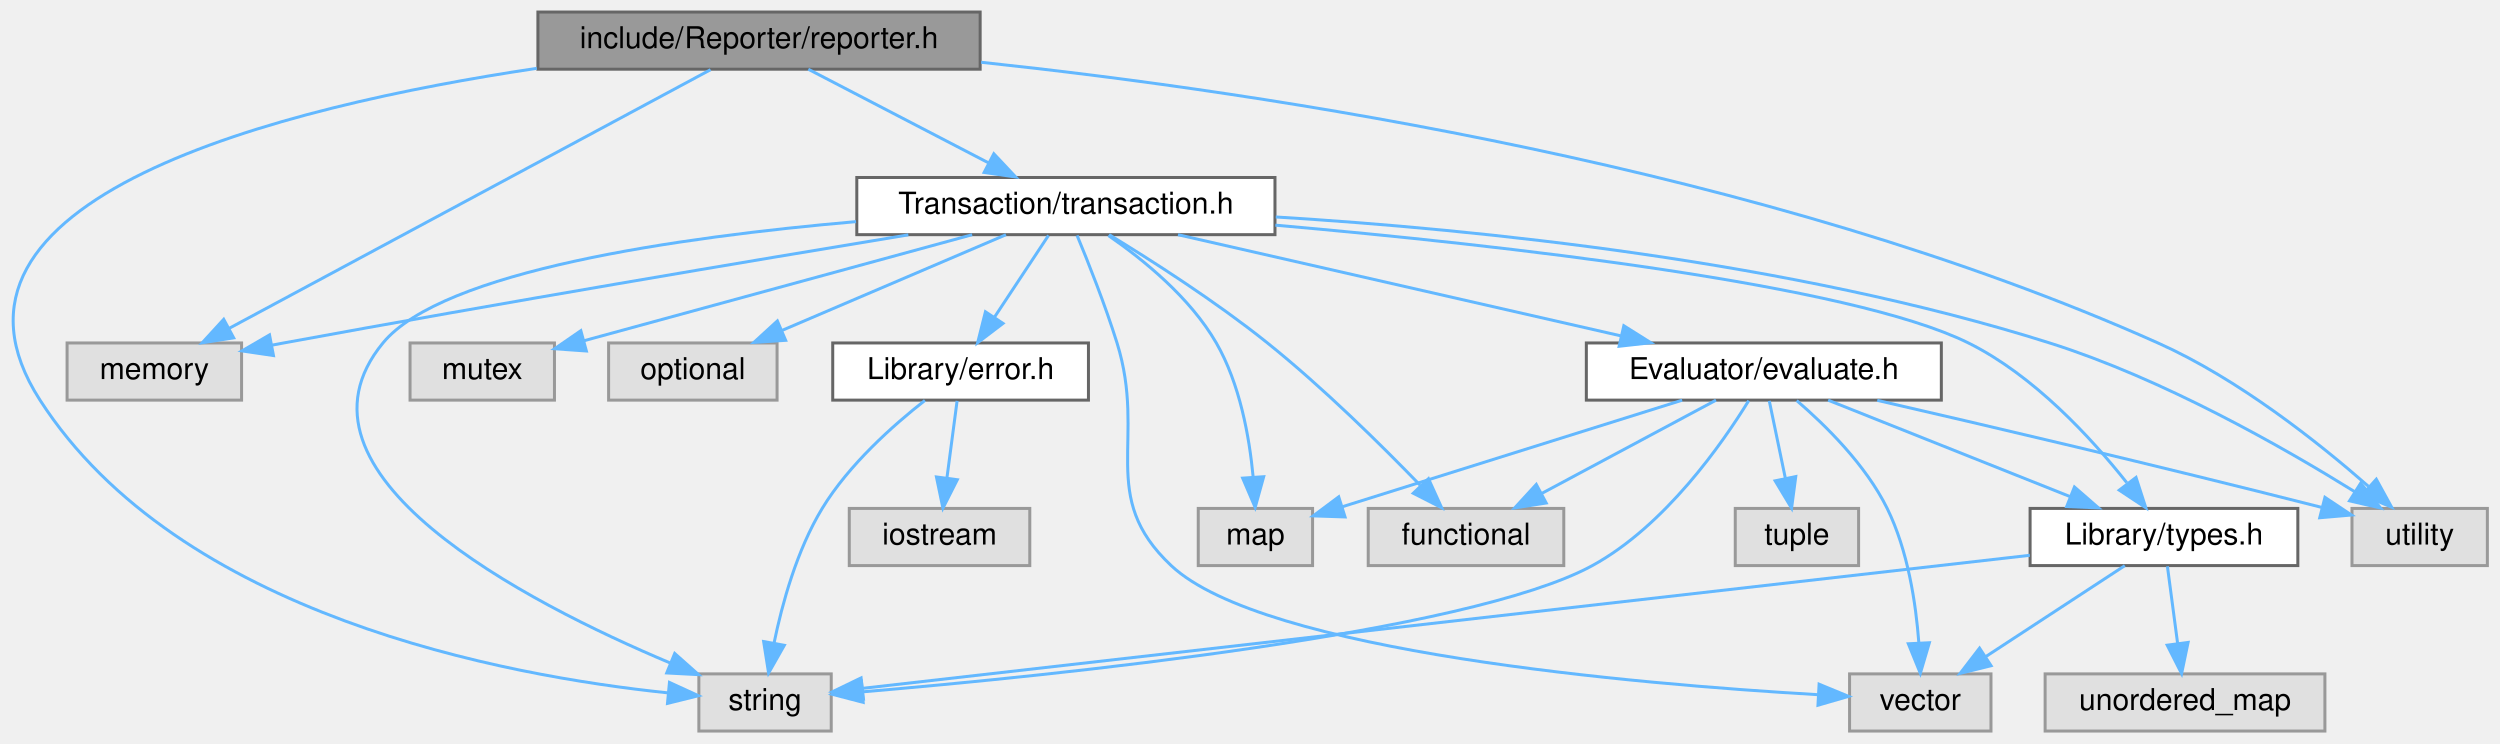
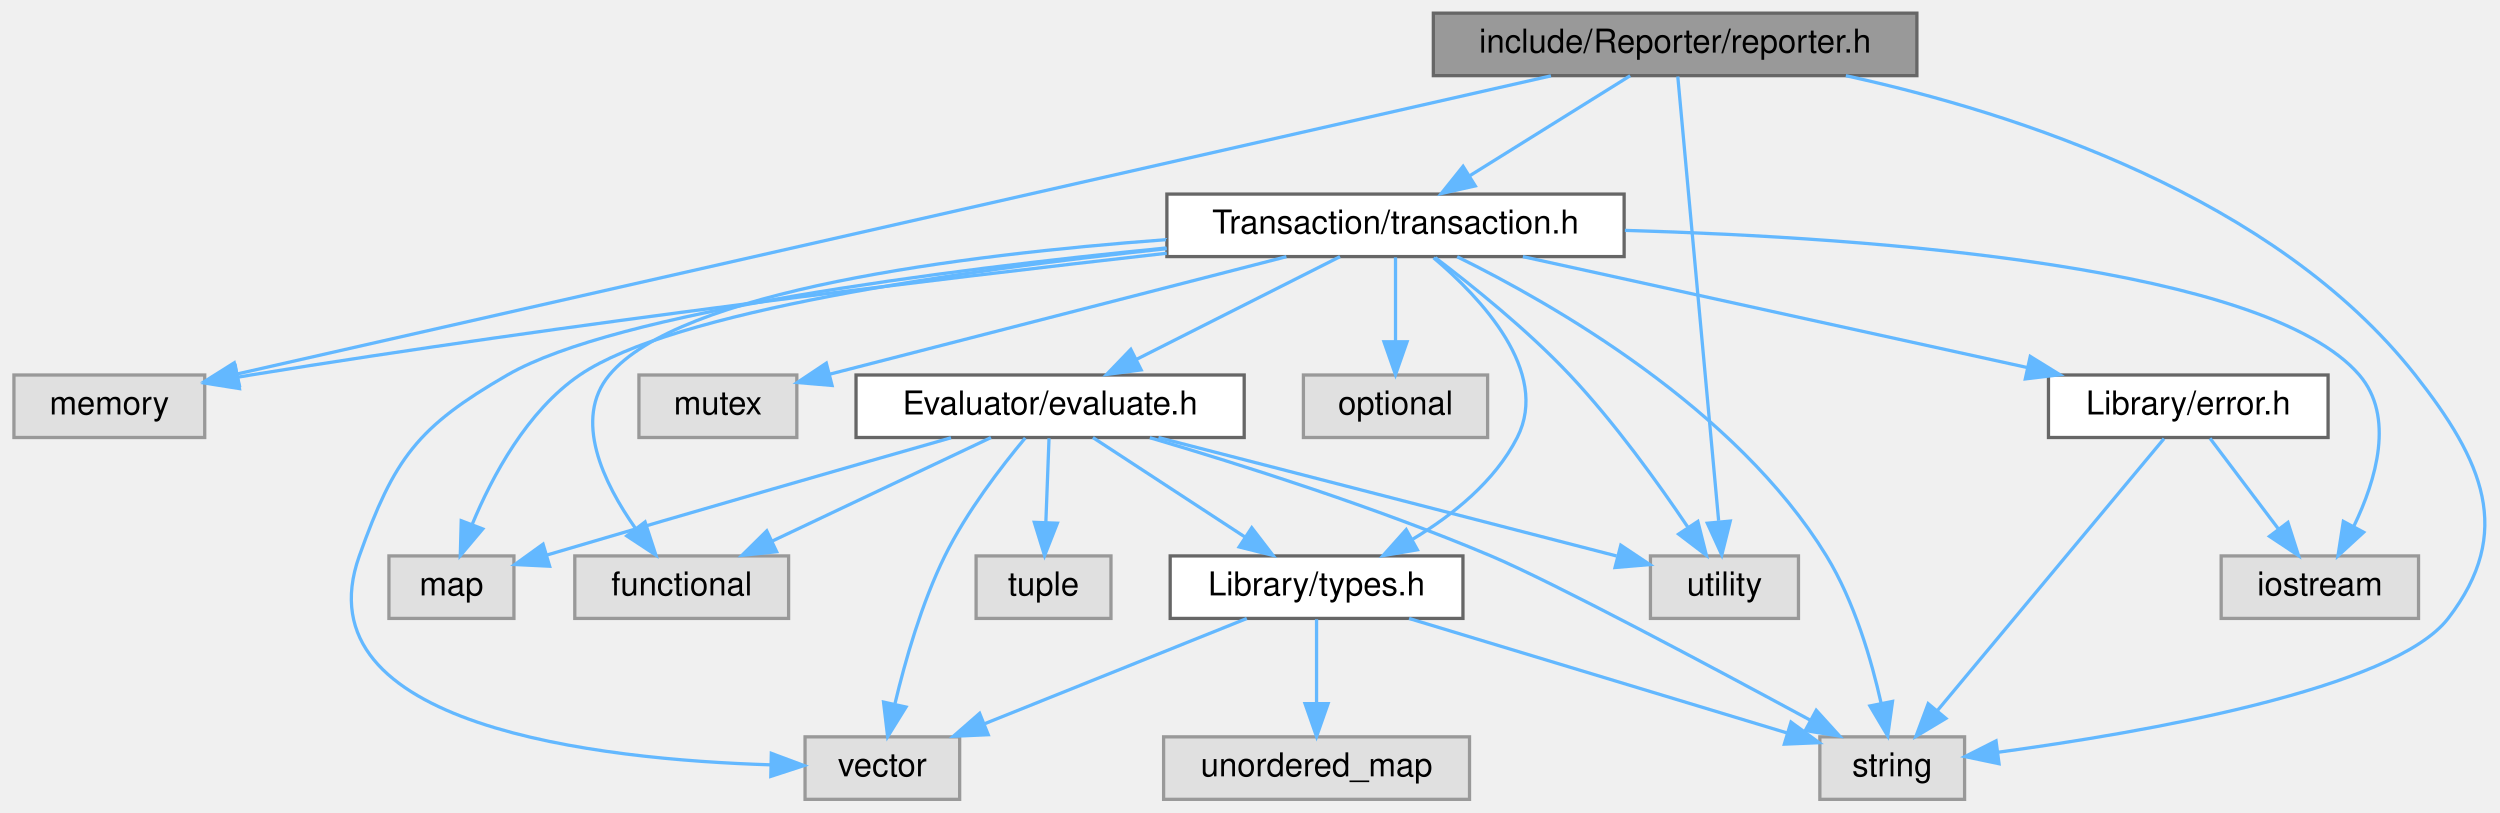
- <svg xmlns="http://www.w3.org/2000/svg" xmlns:xlink="http://www.w3.org/1999/xlink" width="831pt" height="247pt" viewBox="0.00 0.00 830.60 247.00">
+ <svg xmlns="http://www.w3.org/2000/svg" xmlns:xlink="http://www.w3.org/1999/xlink" width="760pt" height="247pt" viewBox="0.00 0.00 759.53 247.00">
  <g id="graph0" class="graph" transform="scale(1 1) rotate(0) translate(4 243)">
    <g id="Node000001" class="node">
      <g id="a_Node000001">
        <a xlink:title=" ">
-           <polygon fill="#999999" stroke="#666666" points="321.6,-239 174.6,-239 174.6,-220 321.6,-220 321.6,-239" />
-           <text text-anchor="middle" x="248.1" y="-227" font-family="Helvetica,sans-Serif" font-size="10.00">include/Reporter/reporter.h</text>
+           <polygon fill="#999999" stroke="#666666" points="578.5,-239 431.5,-239 431.5,-220 578.5,-220 578.5,-239" />
+           <text text-anchor="middle" x="505" y="-227" font-family="Helvetica,sans-Serif" font-size="10.00">include/Reporter/reporter.h</text>
        </a>
      </g>
    </g>
    <g id="Node000002" class="node">
      <g id="a_Node000002">
        <a xlink:title=" ">
-           <polygon fill="#e0e0e0" stroke="#999999" points="76.1,-129 18.1,-129 18.1,-110 76.1,-110 76.1,-129" />
-           <text text-anchor="middle" x="47.1" y="-117" font-family="Helvetica,sans-Serif" font-size="10.00">memory</text>
+           <polygon fill="#e0e0e0" stroke="#999999" points="58,-129 0,-129 0,-110 58,-110 58,-129" />
+           <text text-anchor="middle" x="29" y="-117" font-family="Helvetica,sans-Serif" font-size="10.00">memory</text>
        </a>
      </g>
    </g>
    <g id="edge1_Node000001_Node000002" class="edge">
      <g id="a_edge1_Node000001_Node000002">
        <a xlink:title=" ">
-           <path fill="none" stroke="#63b8ff" d="M231.99,-219.84C196.99,-201.04 113.79,-156.33 71.98,-133.87" />
-           <polygon fill="#63b8ff" stroke="#63b8ff" points="73.47,-130.7 63.01,-129.05 70.16,-136.86 73.47,-130.7" />
+           <path fill="none" stroke="#63b8ff" d="M467.25,-219.94C378.54,-199.81 157.51,-149.66 67.78,-129.3" />
+           <polygon fill="#63b8ff" stroke="#63b8ff" points="68.53,-125.88 58.01,-127.08 66.98,-132.71 68.53,-125.88" />
        </a>
      </g>
    </g>
    <g id="Node000003" class="node">
      <g id="a_Node000003">
        <a xlink:title=" ">
-           <polygon fill="#e0e0e0" stroke="#999999" points="272.1,-19 228.1,-19 228.1,0 272.1,0 272.1,-19" />
-           <text text-anchor="middle" x="250.1" y="-7" font-family="Helvetica,sans-Serif" font-size="10.00">string</text>
+           <polygon fill="#e0e0e0" stroke="#999999" points="593,-19 549,-19 549,0 593,0 593,-19" />
+           <text text-anchor="middle" x="571" y="-7" font-family="Helvetica,sans-Serif" font-size="10.00">string</text>
        </a>
      </g>
    </g>
    <g id="edge2_Node000001_Node000003" class="edge">
      <g id="a_edge2_Node000001_Node000003">
        <a xlink:title=" ">
-           <path fill="none" stroke="#63b8ff" d="M174.23,-220.29C89.04,-207.53 -34.09,-177.07 9.1,-110 55.16,-38.46 163.51,-18.33 217.84,-12.69" />
-           <polygon fill="#63b8ff" stroke="#63b8ff" points="218.33,-16.16 227.96,-11.74 217.67,-9.19 218.33,-16.16" />
+           <path fill="none" stroke="#63b8ff" d="M556.9,-219.99C608.94,-208.61 687.32,-183.19 730,-129 750.53,-102.93 760.26,-81.29 740,-55 723.41,-33.48 647.28,-20.29 603.07,-14.3" />
+           <polygon fill="#63b8ff" stroke="#63b8ff" points="603.47,-10.83 593.1,-13 602.56,-17.77 603.47,-10.83" />
        </a>
      </g>
    </g>
    <g id="Node000004" class="node">
      <g id="a_Node000004">
        <a xlink:title=" ">
-           <polygon fill="#e0e0e0" stroke="#999999" points="822.6,-74 777.6,-74 777.6,-55 822.6,-55 822.6,-74" />
-           <text text-anchor="middle" x="800.1" y="-62" font-family="Helvetica,sans-Serif" font-size="10.00">utility</text>
+           <polygon fill="#e0e0e0" stroke="#999999" points="542.5,-74 497.5,-74 497.5,-55 542.5,-55 542.5,-74" />
+           <text text-anchor="middle" x="520" y="-62" font-family="Helvetica,sans-Serif" font-size="10.00">utility</text>
        </a>
      </g>
    </g>
    <g id="edge3_Node000001_Node000004" class="edge">
      <g id="a_edge3_Node000001_Node000004">
        <a xlink:title=" ">
-           <path fill="none" stroke="#63b8ff" d="M321.93,-222.3C416.2,-212.26 582.73,-187.32 713.1,-129 739.84,-117.04 766.44,-95.93 783.05,-81.35" />
-           <polygon fill="#63b8ff" stroke="#63b8ff" points="785.68,-83.7 790.78,-74.41 781,-78.49 785.68,-83.7" />
+           <path fill="none" stroke="#63b8ff" d="M505.81,-219.74C508.15,-194.31 514.98,-120.08 518.23,-84.69" />
+           <polygon fill="#63b8ff" stroke="#63b8ff" points="521.76,-84.59 519.19,-74.31 514.79,-83.94 521.76,-84.59" />
        </a>
      </g>
    </g>
    <g id="Node000005" class="node">
      <g id="a_Node000005">
        <a xlink:href="transaction_8h_source.html" target="_top" xlink:title=" ">
-           <polygon fill="white" stroke="#666666" points="419.6,-184 280.6,-184 280.6,-165 419.6,-165 419.6,-184" />
-           <text text-anchor="middle" x="350.1" y="-172" font-family="Helvetica,sans-Serif" font-size="10.00">Transaction/transaction.h</text>
+           <polygon fill="white" stroke="#666666" points="489.5,-184 350.5,-184 350.5,-165 489.5,-165 489.5,-184" />
+           <text text-anchor="middle" x="420" y="-172" font-family="Helvetica,sans-Serif" font-size="10.00">Transaction/transaction.h</text>
        </a>
      </g>
    </g>
    <g id="edge4_Node000001_Node000005" class="edge">
      <g id="a_edge4_Node000001_Node000005">
        <a xlink:title=" ">
-           <path fill="none" stroke="#63b8ff" d="M264.49,-219.98C280.67,-211.57 305.67,-198.59 324.48,-188.81" />
-           <polygon fill="#63b8ff" stroke="#63b8ff" points="326.15,-191.89 333.41,-184.17 322.92,-185.68 326.15,-191.89" />
-         </a>
-       </g>
-     </g>
-     <g id="edge8_Node000005_Node000002" class="edge">
-       <g id="a_edge8_Node000005_Node000002">
-         <a xlink:title=" ">
-           <path fill="none" stroke="#63b8ff" d="M297.74,-164.94C245.18,-156.26 161.93,-142.24 90.1,-129 88.84,-128.77 87.55,-128.53 86.26,-128.28" />
-           <polygon fill="#63b8ff" stroke="#63b8ff" points="86.7,-124.81 76.22,-126.36 85.39,-131.68 86.7,-124.81" />
-         </a>
-       </g>
-     </g>
-     <g id="edge5_Node000005_Node000003" class="edge">
-       <g id="a_edge5_Node000005_Node000003">
-         <a xlink:title=" ">
-           <path fill="none" stroke="#63b8ff" d="M280.35,-169.33C221.16,-164.17 142.78,-152.92 123.1,-129 87.51,-85.76 170.39,-42.9 218.58,-22.62" />
-           <polygon fill="#63b8ff" stroke="#63b8ff" points="220.07,-25.79 228,-18.75 217.42,-19.31 220.07,-25.79" />
-         </a>
-       </g>
-     </g>
-     <g id="edge6_Node000005_Node000004" class="edge">
-       <g id="a_edge6_Node000005_Node000004">
-         <a xlink:title=" ">
-           <path fill="none" stroke="#63b8ff" d="M419.86,-170.88C487.11,-166.76 591.05,-156.18 677.1,-129 714.73,-117.12 754.69,-94.35 778.51,-79.55" />
-           <polygon fill="#63b8ff" stroke="#63b8ff" points="780.51,-82.43 787.1,-74.13 776.78,-76.51 780.51,-82.43" />
+           <path fill="none" stroke="#63b8ff" d="M491.34,-219.98C478.16,-211.77 457.97,-199.18 442.43,-189.49" />
+           <polygon fill="#63b8ff" stroke="#63b8ff" points="444.24,-186.49 433.91,-184.17 440.54,-192.43 444.24,-186.49" />
+         </a>
+       </g>
+     </g>
+     <g id="edge9_Node000005_Node000002" class="edge">
+       <g id="a_edge9_Node000005_Node000002">
+         <a xlink:title=" ">
+           <path fill="none" stroke="#63b8ff" d="M350.47,-166.02C280.08,-158.11 168.19,-144.64 72,-129 70.73,-128.79 69.45,-128.58 68.15,-128.35" />
+           <polygon fill="#63b8ff" stroke="#63b8ff" points="68.56,-124.87 58.1,-126.53 67.31,-131.76 68.56,-124.87" />
+         </a>
+       </g>
+     </g>
+     <g id="edge6_Node000005_Node000003" class="edge">
+       <g id="a_edge6_Node000005_Node000003">
+         <a xlink:title=" ">
+           <path fill="none" stroke="#63b8ff" d="M438.74,-164.95C467.88,-150.61 523.54,-118.81 551,-74 559.49,-60.14 564.69,-42.35 567.65,-29.12" />
+           <polygon fill="#63b8ff" stroke="#63b8ff" points="571.09,-29.77 569.63,-19.28 564.23,-28.39 571.09,-29.77" />
+         </a>
+       </g>
+     </g>
+     <g id="edge7_Node000005_Node000004" class="edge">
+       <g id="a_edge7_Node000005_Node000004">
+         <a xlink:title=" ">
+           <path fill="none" stroke="#63b8ff" d="M432.07,-164.68C443.29,-156.19 460.16,-142.65 473,-129 486.61,-114.53 499.87,-96.11 508.81,-82.83" />
+           <polygon fill="#63b8ff" stroke="#63b8ff" points="511.91,-84.49 514.5,-74.21 506.07,-80.63 511.91,-84.49" />
        </a>
      </g>
    </g>
    <g id="Node000006" class="node">
      <g id="a_Node000006">
        <a xlink:title=" ">
-           <polygon fill="#e0e0e0" stroke="#999999" points="657.6,-19 610.6,-19 610.6,0 657.6,0 657.6,-19" />
-           <text text-anchor="middle" x="634.1" y="-7" font-family="Helvetica,sans-Serif" font-size="10.00">vector</text>
-         </a>
-       </g>
-     </g>
-     <g id="edge7_Node000005_Node000006" class="edge">
-       <g id="a_edge7_Node000005_Node000006">
-         <a xlink:title=" ">
-           <path fill="none" stroke="#63b8ff" d="M353.82,-164.75C357.51,-155.86 363.17,-141.63 367.1,-129 377.16,-96.68 360.44,-78.18 385.1,-55 415.66,-26.27 539.26,-15.64 600.03,-12.09" />
-           <polygon fill="#63b8ff" stroke="#63b8ff" points="600.47,-15.57 610.26,-11.53 600.09,-8.58 600.47,-15.57" />
+           <polygon fill="#e0e0e0" stroke="#999999" points="731,-74 671,-74 671,-55 731,-55 731,-74" />
+           <text text-anchor="middle" x="701" y="-62" font-family="Helvetica,sans-Serif" font-size="10.00">iostream</text>
+         </a>
+       </g>
+     </g>
+     <g id="edge5_Node000005_Node000006" class="edge">
+       <g id="a_edge5_Node000005_Node000006">
+         <a xlink:title=" ">
+           <path fill="none" stroke="#63b8ff" d="M489.73,-172.97C567.1,-170.72 684.79,-161.82 713,-129 723.83,-116.4 718.12,-97.14 711.38,-83.13" />
+           <polygon fill="#63b8ff" stroke="#63b8ff" points="714.31,-81.19 706.51,-74.03 708.14,-84.5 714.31,-81.19" />
        </a>
      </g>
    </g>
    <g id="Node000007" class="node">
      <g id="a_Node000007">
        <a xlink:title=" ">
-           <polygon fill="#e0e0e0" stroke="#999999" points="180.1,-129 132.1,-129 132.1,-110 180.1,-110 180.1,-129" />
-           <text text-anchor="middle" x="156.1" y="-117" font-family="Helvetica,sans-Serif" font-size="10.00">mutex</text>
-         </a>
-       </g>
-     </g>
-     <g id="edge9_Node000005_Node000007" class="edge">
-       <g id="a_edge9_Node000005_Node000007">
-         <a xlink:title=" ">
-           <path fill="none" stroke="#63b8ff" d="M318.93,-164.98C283.59,-155.33 226.17,-139.64 189.8,-129.71" />
-           <polygon fill="#63b8ff" stroke="#63b8ff" points="190.71,-126.33 180.14,-127.07 188.87,-133.08 190.71,-126.33" />
+           <polygon fill="#e0e0e0" stroke="#999999" points="287.5,-19 240.5,-19 240.5,0 287.5,0 287.5,-19" />
+           <text text-anchor="middle" x="264" y="-7" font-family="Helvetica,sans-Serif" font-size="10.00">vector</text>
+         </a>
+       </g>
+     </g>
+     <g id="edge8_Node000005_Node000007" class="edge">
+       <g id="a_edge8_Node000005_Node000007">
+         <a xlink:title=" ">
+           <path fill="none" stroke="#63b8ff" d="M350.36,-167.63C281.97,-160.89 183.21,-148.2 150,-129 122.66,-113.19 115.62,-103.75 105,-74 86.49,-22.14 178.02,-12.09 230.03,-10.49" />
+           <polygon fill="#63b8ff" stroke="#63b8ff" points="230.25,-13.98 240.17,-10.27 230.09,-6.98 230.25,-13.98" />
        </a>
      </g>
    </g>
    <g id="Node000008" class="node">
      <g id="a_Node000008">
        <a xlink:title=" ">
-           <polygon fill="#e0e0e0" stroke="#999999" points="432.1,-74 394.1,-74 394.1,-55 432.1,-55 432.1,-74" />
-           <text text-anchor="middle" x="413.1" y="-62" font-family="Helvetica,sans-Serif" font-size="10.00">map</text>
+           <polygon fill="#e0e0e0" stroke="#999999" points="238,-129 190,-129 190,-110 238,-110 238,-129" />
+           <text text-anchor="middle" x="214" y="-117" font-family="Helvetica,sans-Serif" font-size="10.00">mutex</text>
        </a>
      </g>
    </g>
    <g id="edge10_Node000005_Node000008" class="edge">
      <g id="a_edge10_Node000005_Node000008">
        <a xlink:title=" ">
-           <path fill="none" stroke="#63b8ff" d="M364.24,-164.7C375.73,-156.79 391.4,-144.1 400.1,-129 407.92,-115.43 411.08,-97.84 412.33,-84.61" />
-           <polygon fill="#63b8ff" stroke="#63b8ff" points="415.85,-84.54 413.02,-74.33 408.86,-84.07 415.85,-84.54" />
+           <path fill="none" stroke="#63b8ff" d="M386.83,-164.97C353.98,-156.52 301.97,-143.15 247.91,-129.23" />
+           <polygon fill="#63b8ff" stroke="#63b8ff" points="248.71,-125.82 238.15,-126.72 246.96,-132.6 248.71,-125.82" />
        </a>
      </g>
    </g>
    <g id="Node000009" class="node">
      <g id="a_Node000009">
        <a xlink:title=" ">
-           <polygon fill="#e0e0e0" stroke="#999999" points="254.1,-129 198.1,-129 198.1,-110 254.1,-110 254.1,-129" />
-           <text text-anchor="middle" x="226.1" y="-117" font-family="Helvetica,sans-Serif" font-size="10.00">optional</text>
+           <polygon fill="#e0e0e0" stroke="#999999" points="152,-74 114,-74 114,-55 152,-55 152,-74" />
+           <text text-anchor="middle" x="133" y="-62" font-family="Helvetica,sans-Serif" font-size="10.00">map</text>
        </a>
      </g>
    </g>
    <g id="edge11_Node000005_Node000009" class="edge">
      <g id="a_edge11_Node000005_Node000009">
        <a xlink:title=" ">
-           <path fill="none" stroke="#63b8ff" d="M330.18,-164.98C310.05,-156.38 278.72,-142.99 255.69,-133.15" />
-           <polygon fill="#63b8ff" stroke="#63b8ff" points="256.95,-129.88 246.38,-129.17 254.2,-136.32 256.95,-129.88" />
+           <path fill="none" stroke="#63b8ff" d="M350.45,-167.4C287.49,-160.75 200.41,-148.39 172,-129 156.01,-118.09 145.38,-98.23 139.32,-83.62" />
+           <polygon fill="#63b8ff" stroke="#63b8ff" points="142.52,-82.2 135.69,-74.1 135.98,-84.7 142.52,-82.2" />
        </a>
      </g>
    </g>
    <g id="Node000010" class="node">
      <g id="a_Node000010">
        <a xlink:title=" ">
-           <polygon fill="#e0e0e0" stroke="#999999" points="515.6,-74 450.6,-74 450.6,-55 515.6,-55 515.6,-74" />
-           <text text-anchor="middle" x="483.1" y="-62" font-family="Helvetica,sans-Serif" font-size="10.00">functional</text>
+           <polygon fill="#e0e0e0" stroke="#999999" points="448,-129 392,-129 392,-110 448,-110 448,-129" />
+           <text text-anchor="middle" x="420" y="-117" font-family="Helvetica,sans-Serif" font-size="10.00">optional</text>
        </a>
      </g>
    </g>
    <g id="edge12_Node000005_Node000010" class="edge">
      <g id="a_edge12_Node000005_Node000010">
        <a xlink:title=" ">
-           <path fill="none" stroke="#63b8ff" d="M364.47,-165C378.4,-156.52 399.89,-142.81 417.1,-129 435.59,-114.17 454.92,-95.08 467.85,-81.72" />
-           <polygon fill="#63b8ff" stroke="#63b8ff" points="470.63,-83.88 475,-74.23 465.56,-79.04 470.63,-83.88" />
+           <path fill="none" stroke="#63b8ff" d="M420,-164.75C420,-157.8 420,-147.85 420,-139.13" />
+           <polygon fill="#63b8ff" stroke="#63b8ff" points="423.5,-139.09 420,-129.09 416.5,-139.09 423.5,-139.09" />
        </a>
      </g>
    </g>
    <g id="Node000011" class="node">
      <g id="a_Node000011">
-         <a xlink:href="types_8h.html" target="_top" xlink:title=" ">
-           <polygon fill="white" stroke="#666666" points="759.6,-74 670.6,-74 670.6,-55 759.6,-55 759.6,-74" />
-           <text text-anchor="middle" x="715.1" y="-62" font-family="Helvetica,sans-Serif" font-size="10.00">Library/types.h</text>
+         <a xlink:title=" ">
+           <polygon fill="#e0e0e0" stroke="#999999" points="235.5,-74 170.5,-74 170.5,-55 235.5,-55 235.5,-74" />
+           <text text-anchor="middle" x="203" y="-62" font-family="Helvetica,sans-Serif" font-size="10.00">functional</text>
        </a>
      </g>
    </g>
    <g id="edge13_Node000005_Node000011" class="edge">
      <g id="a_edge13_Node000005_Node000011">
        <a xlink:title=" ">
-           <path fill="none" stroke="#63b8ff" d="M419.72,-168.16C495.39,-161.48 610.77,-148.51 650.1,-129 671.87,-118.2 690.97,-97.41 702.74,-82.56" />
-           <polygon fill="#63b8ff" stroke="#63b8ff" points="705.81,-84.3 709.07,-74.22 700.24,-80.07 705.81,-84.3" />
-         </a>
-       </g>
-     </g>
-     <g id="Node000013" class="node">
-       <g id="a_Node000013">
+           <path fill="none" stroke="#63b8ff" d="M350.22,-170.14C287.54,-165.48 202.21,-154.52 181,-129 169.87,-115.6 179.2,-96.24 188.92,-82.42" />
+           <polygon fill="#63b8ff" stroke="#63b8ff" points="191.86,-84.33 195.15,-74.26 186.3,-80.08 191.86,-84.33" />
+         </a>
+       </g>
+     </g>
+     <g id="Node000012" class="node">
+       <g id="a_Node000012">
+         <a xlink:href="types_8h.html" target="_top" xlink:title=" ">
+           <polygon fill="white" stroke="#666666" points="440.5,-74 351.5,-74 351.5,-55 440.5,-55 440.5,-74" />
+           <text text-anchor="middle" x="396" y="-62" font-family="Helvetica,sans-Serif" font-size="10.00">Library/types.h</text>
+         </a>
+       </g>
+     </g>
+     <g id="edge14_Node000005_Node000012" class="edge">
+       <g id="a_edge14_Node000005_Node000012">
+         <a xlink:title=" ">
+           <path fill="none" stroke="#63b8ff" d="M431.56,-164.64C445.87,-152.53 467.18,-130.02 457,-110 450.23,-96.68 437.4,-86.41 425.25,-79.1" />
+           <polygon fill="#63b8ff" stroke="#63b8ff" points="426.64,-75.87 416.2,-74.09 423.25,-81.99 426.64,-75.87" />
+         </a>
+       </g>
+     </g>
+     <g id="Node000014" class="node">
+       <g id="a_Node000014">
        <a xlink:href="error_8h.html" target="_top" xlink:title=" ">
-           <polygon fill="white" stroke="#666666" points="357.6,-129 272.6,-129 272.6,-110 357.6,-110 357.6,-129" />
-           <text text-anchor="middle" x="315.1" y="-117" font-family="Helvetica,sans-Serif" font-size="10.00">Library/error.h</text>
-         </a>
-       </g>
-     </g>
-     <g id="edge17_Node000005_Node000013" class="edge">
-       <g id="a_edge17_Node000005_Node000013">
-         <a xlink:title=" ">
-           <path fill="none" stroke="#63b8ff" d="M344.32,-164.75C339.48,-157.42 332.42,-146.73 326.45,-137.7" />
-           <polygon fill="#63b8ff" stroke="#63b8ff" points="329.2,-135.5 320.77,-129.09 323.36,-139.36 329.2,-135.5" />
+           <polygon fill="white" stroke="#666666" points="703.5,-129 618.5,-129 618.5,-110 703.5,-110 703.5,-129" />
+           <text text-anchor="middle" x="661" y="-117" font-family="Helvetica,sans-Serif" font-size="10.00">Library/error.h</text>
+         </a>
+       </g>
+     </g>
+     <g id="edge18_Node000005_Node000014" class="edge">
+       <g id="a_edge18_Node000005_Node000014">
+         <a xlink:title=" ">
+           <path fill="none" stroke="#63b8ff" d="M458.72,-164.98C500.41,-155.82 566.82,-141.21 612.09,-131.26" />
+           <polygon fill="#63b8ff" stroke="#63b8ff" points="612.96,-134.65 621.98,-129.08 611.46,-127.81 612.96,-134.65" />
        </a>
      </g>
    </g>
    <g id="Node000015" class="node">
      <g id="a_Node000015">
        <a xlink:href="evaluate_8h.html" target="_top" xlink:title=" ">
-           <polygon fill="white" stroke="#666666" points="641.1,-129 523.1,-129 523.1,-110 641.1,-110 641.1,-129" />
-           <text text-anchor="middle" x="582.1" y="-117" font-family="Helvetica,sans-Serif" font-size="10.00">Evaluator/evaluate.h</text>
-         </a>
-       </g>
-     </g>
-     <g id="edge20_Node000005_Node000015" class="edge">
-       <g id="a_edge20_Node000005_Node000015">
-         <a xlink:title=" ">
-           <path fill="none" stroke="#63b8ff" d="M387.37,-164.98C427.42,-155.84 491.17,-141.27 534.74,-131.32" />
-           <polygon fill="#63b8ff" stroke="#63b8ff" points="535.56,-134.72 544.53,-129.08 534,-127.9 535.56,-134.72" />
-         </a>
-       </g>
-     </g>
-     <g id="edge16_Node000011_Node000003" class="edge">
-       <g id="a_edge16_Node000011_Node000003">
-         <a xlink:title=" ">
-           <path fill="none" stroke="#63b8ff" d="M670.51,-58.42C577.4,-47.81 364.19,-23.5 282.64,-14.21" />
-           <polygon fill="#63b8ff" stroke="#63b8ff" points="282.81,-10.71 272.48,-13.05 282.02,-17.66 282.81,-10.71" />
-         </a>
-       </g>
-     </g>
-     <g id="edge14_Node000011_Node000006" class="edge">
-       <g id="a_edge14_Node000011_Node000006">
-         <a xlink:title=" ">
-           <path fill="none" stroke="#63b8ff" d="M702.08,-54.98C689.64,-46.84 670.64,-34.41 655.89,-24.76" />
-           <polygon fill="#63b8ff" stroke="#63b8ff" points="657.63,-21.72 647.35,-19.17 653.8,-27.57 657.63,-21.72" />
-         </a>
-       </g>
-     </g>
-     <g id="Node000012" class="node">
-       <g id="a_Node000012">
-         <a xlink:title=" ">
-           <polygon fill="#e0e0e0" stroke="#999999" points="768.6,-19 675.6,-19 675.6,0 768.6,0 768.6,-19" />
-           <text text-anchor="middle" x="722.1" y="-7" font-family="Helvetica,sans-Serif" font-size="10.00">unordered_map</text>
-         </a>
-       </g>
-     </g>
-     <g id="edge15_Node000011_Node000012" class="edge">
-       <g id="a_edge15_Node000011_Node000012">
-         <a xlink:title=" ">
-           <path fill="none" stroke="#63b8ff" d="M716.25,-54.75C717.17,-47.8 718.49,-37.85 719.64,-29.13" />
-           <polygon fill="#63b8ff" stroke="#63b8ff" points="723.12,-29.46 720.96,-19.09 716.18,-28.54 723.12,-29.46" />
-         </a>
-       </g>
-     </g>
-     <g id="edge18_Node000013_Node000003" class="edge">
-       <g id="a_edge18_Node000013_Node000003">
-         <a xlink:title=" ">
-           <path fill="none" stroke="#63b8ff" d="M303.24,-109.9C292.83,-101.75 277.99,-88.62 269.1,-74 260.69,-60.17 255.79,-42.38 253.07,-29.14" />
-           <polygon fill="#63b8ff" stroke="#63b8ff" points="256.51,-28.5 251.28,-19.29 249.63,-29.75 256.51,-28.5" />
-         </a>
-       </g>
-     </g>
-     <g id="Node000014" class="node">
-       <g id="a_Node000014">
-         <a xlink:title=" ">
-           <polygon fill="#e0e0e0" stroke="#999999" points="338.1,-74 278.1,-74 278.1,-55 338.1,-55 338.1,-74" />
-           <text text-anchor="middle" x="308.1" y="-62" font-family="Helvetica,sans-Serif" font-size="10.00">iostream</text>
-         </a>
-       </g>
-     </g>
-     <g id="edge19_Node000013_Node000014" class="edge">
-       <g id="a_edge19_Node000013_Node000014">
-         <a xlink:title=" ">
-           <path fill="none" stroke="#63b8ff" d="M313.94,-109.75C313.03,-102.8 311.71,-92.85 310.56,-84.13" />
-           <polygon fill="#63b8ff" stroke="#63b8ff" points="314.01,-83.54 309.23,-74.09 307.07,-84.46 314.01,-83.54" />
-         </a>
-       </g>
-     </g>
-     <g id="edge23_Node000015_Node000003" class="edge">
-       <g id="a_edge23_Node000015_Node000003">
-         <a xlink:title=" ">
-           <path fill="none" stroke="#63b8ff" d="M577.07,-109.82C568.41,-95.74 549.28,-68.21 525.1,-55 483.77,-32.43 346.19,-18.45 282.71,-13.05" />
-           <polygon fill="#63b8ff" stroke="#63b8ff" points="282.72,-9.54 272.47,-12.2 282.14,-16.51 282.72,-9.54" />
-         </a>
-       </g>
-     </g>
-     <g id="edge21_Node000015_Node000004" class="edge">
-       <g id="a_edge21_Node000015_Node000004">
-         <a xlink:title=" ">
-           <path fill="none" stroke="#63b8ff" d="M619.8,-109.92C655.56,-101.7 711.05,-88.72 767.61,-74.32" />
-           <polygon fill="#63b8ff" stroke="#63b8ff" points="768.61,-77.68 777.44,-71.81 766.88,-70.9 768.61,-77.68" />
-         </a>
-       </g>
-     </g>
-     <g id="edge22_Node000015_Node000006" class="edge">
-       <g id="a_edge22_Node000015_Node000006">
-         <a xlink:title=" ">
-           <path fill="none" stroke="#63b8ff" d="M593.03,-109.85C602.56,-101.67 615.95,-88.51 623.1,-74 629.99,-60.03 632.64,-42.47 633.62,-29.36" />
-           <polygon fill="#63b8ff" stroke="#63b8ff" points="637.12,-29.35 634.12,-19.19 630.13,-29.01 637.12,-29.35" />
-         </a>
-       </g>
-     </g>
-     <g id="edge26_Node000015_Node000008" class="edge">
-       <g id="a_edge26_Node000015_Node000008">
-         <a xlink:title=" ">
-           <path fill="none" stroke="#63b8ff" d="M554.95,-109.98C523.96,-100.27 473.5,-84.44 441.86,-74.52" />
-           <polygon fill="#63b8ff" stroke="#63b8ff" points="442.89,-71.17 432.3,-71.52 440.79,-77.85 442.89,-71.17" />
-         </a>
-       </g>
-     </g>
-     <g id="edge24_Node000015_Node000010" class="edge">
-       <g id="a_edge24_Node000015_Node000010">
-         <a xlink:title=" ">
-           <path fill="none" stroke="#63b8ff" d="M566.19,-109.98C550.55,-101.61 526.44,-88.7 508.21,-78.95" />
-           <polygon fill="#63b8ff" stroke="#63b8ff" points="509.76,-75.8 499.29,-74.17 506.46,-81.98 509.76,-75.8" />
-         </a>
-       </g>
-     </g>
-     <g id="edge27_Node000015_Node000011" class="edge">
-       <g id="a_edge27_Node000015_Node000011">
-         <a xlink:title=" ">
-           <path fill="none" stroke="#63b8ff" d="M603.47,-109.98C625.25,-101.3 659.26,-87.75 684.02,-77.88" />
-           <polygon fill="#63b8ff" stroke="#63b8ff" points="685.35,-81.12 693.34,-74.17 682.76,-74.62 685.35,-81.12" />
+           <polygon fill="white" stroke="#666666" points="374,-129 256,-129 256,-110 374,-110 374,-129" />
+           <text text-anchor="middle" x="315" y="-117" font-family="Helvetica,sans-Serif" font-size="10.00">Evaluator/evaluate.h</text>
+         </a>
+       </g>
+     </g>
+     <g id="edge21_Node000005_Node000015" class="edge">
+       <g id="a_edge21_Node000005_Node000015">
+         <a xlink:title=" ">
+           <path fill="none" stroke="#63b8ff" d="M403.13,-164.98C386.39,-156.54 360.5,-143.47 341.11,-133.68" />
+           <polygon fill="#63b8ff" stroke="#63b8ff" points="342.68,-130.55 332.18,-129.17 339.53,-136.8 342.68,-130.55" />
+         </a>
+       </g>
+     </g>
+     <g id="edge17_Node000012_Node000003" class="edge">
+       <g id="a_edge17_Node000012_Node000003">
+         <a xlink:title=" ">
+           <path fill="none" stroke="#63b8ff" d="M424.12,-54.98C455.55,-45.46 506.34,-30.08 539.2,-20.13" />
+           <polygon fill="#63b8ff" stroke="#63b8ff" points="540.23,-23.48 548.78,-17.23 538.2,-16.78 540.23,-23.48" />
+         </a>
+       </g>
+     </g>
+     <g id="edge15_Node000012_Node000007" class="edge">
+       <g id="a_edge15_Node000012_Node000007">
+         <a xlink:title=" ">
+           <path fill="none" stroke="#63b8ff" d="M374.79,-54.98C353.27,-46.34 319.72,-32.87 295.17,-23.02" />
+           <polygon fill="#63b8ff" stroke="#63b8ff" points="296.18,-19.65 285.59,-19.17 293.57,-26.14 296.18,-19.65" />
+         </a>
+       </g>
+     </g>
+     <g id="Node000013" class="node">
+       <g id="a_Node000013">
+         <a xlink:title=" ">
+           <polygon fill="#e0e0e0" stroke="#999999" points="442.5,-19 349.5,-19 349.5,0 442.5,0 442.5,-19" />
+           <text text-anchor="middle" x="396" y="-7" font-family="Helvetica,sans-Serif" font-size="10.00">unordered_map</text>
+         </a>
+       </g>
+     </g>
+     <g id="edge16_Node000012_Node000013" class="edge">
+       <g id="a_edge16_Node000012_Node000013">
+         <a xlink:title=" ">
+           <path fill="none" stroke="#63b8ff" d="M396,-54.75C396,-47.8 396,-37.85 396,-29.13" />
+           <polygon fill="#63b8ff" stroke="#63b8ff" points="399.5,-29.09 396,-19.09 392.5,-29.09 399.5,-29.09" />
+         </a>
+       </g>
+     </g>
+     <g id="edge19_Node000014_Node000003" class="edge">
+       <g id="a_edge19_Node000014_Node000003">
+         <a xlink:title=" ">
+           <path fill="none" stroke="#63b8ff" d="M653.63,-109.66C638.6,-91.61 604.15,-50.28 584.81,-27.08" />
+           <polygon fill="#63b8ff" stroke="#63b8ff" points="587.31,-24.6 578.22,-19.16 581.93,-29.08 587.31,-24.6" />
+         </a>
+       </g>
+     </g>
+     <g id="edge20_Node000014_Node000006" class="edge">
+       <g id="a_edge20_Node000014_Node000006">
+         <a xlink:title=" ">
+           <path fill="none" stroke="#63b8ff" d="M667.61,-109.75C673.26,-102.26 681.54,-91.28 688.45,-82.13" />
+           <polygon fill="#63b8ff" stroke="#63b8ff" points="691.29,-84.18 694.52,-74.09 685.7,-79.96 691.29,-84.18" />
+         </a>
+       </g>
+     </g>
+     <g id="edge24_Node000015_Node000003" class="edge">
+       <g id="a_edge24_Node000015_Node000003">
+         <a xlink:title=" ">
+           <path fill="none" stroke="#63b8ff" d="M345.31,-109.94C372.8,-101.83 414.23,-88.71 449,-74 467.85,-66.02 516.17,-40.25 546.03,-24.1" />
+           <polygon fill="#63b8ff" stroke="#63b8ff" points="547.9,-27.07 555.02,-19.22 544.56,-20.91 547.9,-27.07" />
+         </a>
+       </g>
+     </g>
+     <g id="edge22_Node000015_Node000004" class="edge">
+       <g id="a_edge22_Node000015_Node000004">
+         <a xlink:title=" ">
+           <path fill="none" stroke="#63b8ff" d="M347.94,-109.98C386.22,-100.09 449,-83.86 487.21,-73.98" />
+           <polygon fill="#63b8ff" stroke="#63b8ff" points="488.49,-77.26 497.3,-71.37 486.74,-70.48 488.49,-77.26" />
+         </a>
+       </g>
+     </g>
+     <g id="edge23_Node000015_Node000007" class="edge">
+       <g id="a_edge23_Node000015_Node000007">
+         <a xlink:title=" ">
+           <path fill="none" stroke="#63b8ff" d="M307.44,-109.86C300.27,-101.28 289.64,-87.49 283,-74 275.93,-59.62 270.93,-42.1 267.84,-29.11" />
+           <polygon fill="#63b8ff" stroke="#63b8ff" points="271.19,-28.06 265.61,-19.05 264.36,-29.57 271.19,-28.06" />
+         </a>
+       </g>
+     </g>
+     <g id="edge27_Node000015_Node000009" class="edge">
+       <g id="a_edge27_Node000015_Node000009">
+         <a xlink:title=" ">
+           <path fill="none" stroke="#63b8ff" d="M284.87,-109.92C255.74,-101.6 210.12,-88.5 161.94,-74.25" />
+           <polygon fill="#63b8ff" stroke="#63b8ff" points="162.85,-70.87 152.27,-71.39 160.86,-77.58 162.85,-70.87" />
+         </a>
+       </g>
+     </g>
+     <g id="edge25_Node000015_Node000011" class="edge">
+       <g id="a_edge25_Node000015_Node000011">
+         <a xlink:title=" ">
+           <path fill="none" stroke="#63b8ff" d="M297.01,-109.98C279.07,-101.5 251.28,-88.35 230.57,-78.54" />
+           <polygon fill="#63b8ff" stroke="#63b8ff" points="231.86,-75.28 221.32,-74.17 228.86,-81.61 231.86,-75.28" />
+         </a>
+       </g>
+     </g>
+     <g id="edge28_Node000015_Node000012" class="edge">
+       <g id="a_edge28_Node000015_Node000012">
+         <a xlink:title=" ">
+           <path fill="none" stroke="#63b8ff" d="M328.01,-109.98C340.46,-101.84 359.46,-89.41 374.21,-79.76" />
+           <polygon fill="#63b8ff" stroke="#63b8ff" points="376.3,-82.57 382.75,-74.17 372.46,-76.72 376.3,-82.57" />
        </a>
      </g>
    </g>
    <g id="Node000016" class="node">
      <g id="a_Node000016">
        <a xlink:title=" ">
-           <polygon fill="#e0e0e0" stroke="#999999" points="613.6,-74 572.6,-74 572.6,-55 613.6,-55 613.6,-74" />
-           <text text-anchor="middle" x="593.1" y="-62" font-family="Helvetica,sans-Serif" font-size="10.00">tuple</text>
-         </a>
-       </g>
-     </g>
-     <g id="edge25_Node000015_Node000016" class="edge">
-       <g id="a_edge25_Node000015_Node000016">
-         <a xlink:title=" ">
-           <path fill="none" stroke="#63b8ff" d="M583.91,-109.75C585.36,-102.8 587.42,-92.85 589.23,-84.13" />
-           <polygon fill="#63b8ff" stroke="#63b8ff" points="592.71,-84.59 591.32,-74.09 585.86,-83.17 592.71,-84.59" />
+           <polygon fill="#e0e0e0" stroke="#999999" points="333.5,-74 292.5,-74 292.5,-55 333.5,-55 333.5,-74" />
+           <text text-anchor="middle" x="313" y="-62" font-family="Helvetica,sans-Serif" font-size="10.00">tuple</text>
+         </a>
+       </g>
+     </g>
+     <g id="edge26_Node000015_Node000016" class="edge">
+       <g id="a_edge26_Node000015_Node000016">
+         <a xlink:title=" ">
+           <path fill="none" stroke="#63b8ff" d="M314.67,-109.75C314.41,-102.8 314.03,-92.85 313.7,-84.13" />
+           <polygon fill="#63b8ff" stroke="#63b8ff" points="317.2,-83.95 313.32,-74.09 310.2,-84.21 317.2,-83.95" />
        </a>
      </g>
    </g>
  </g>
</svg>
